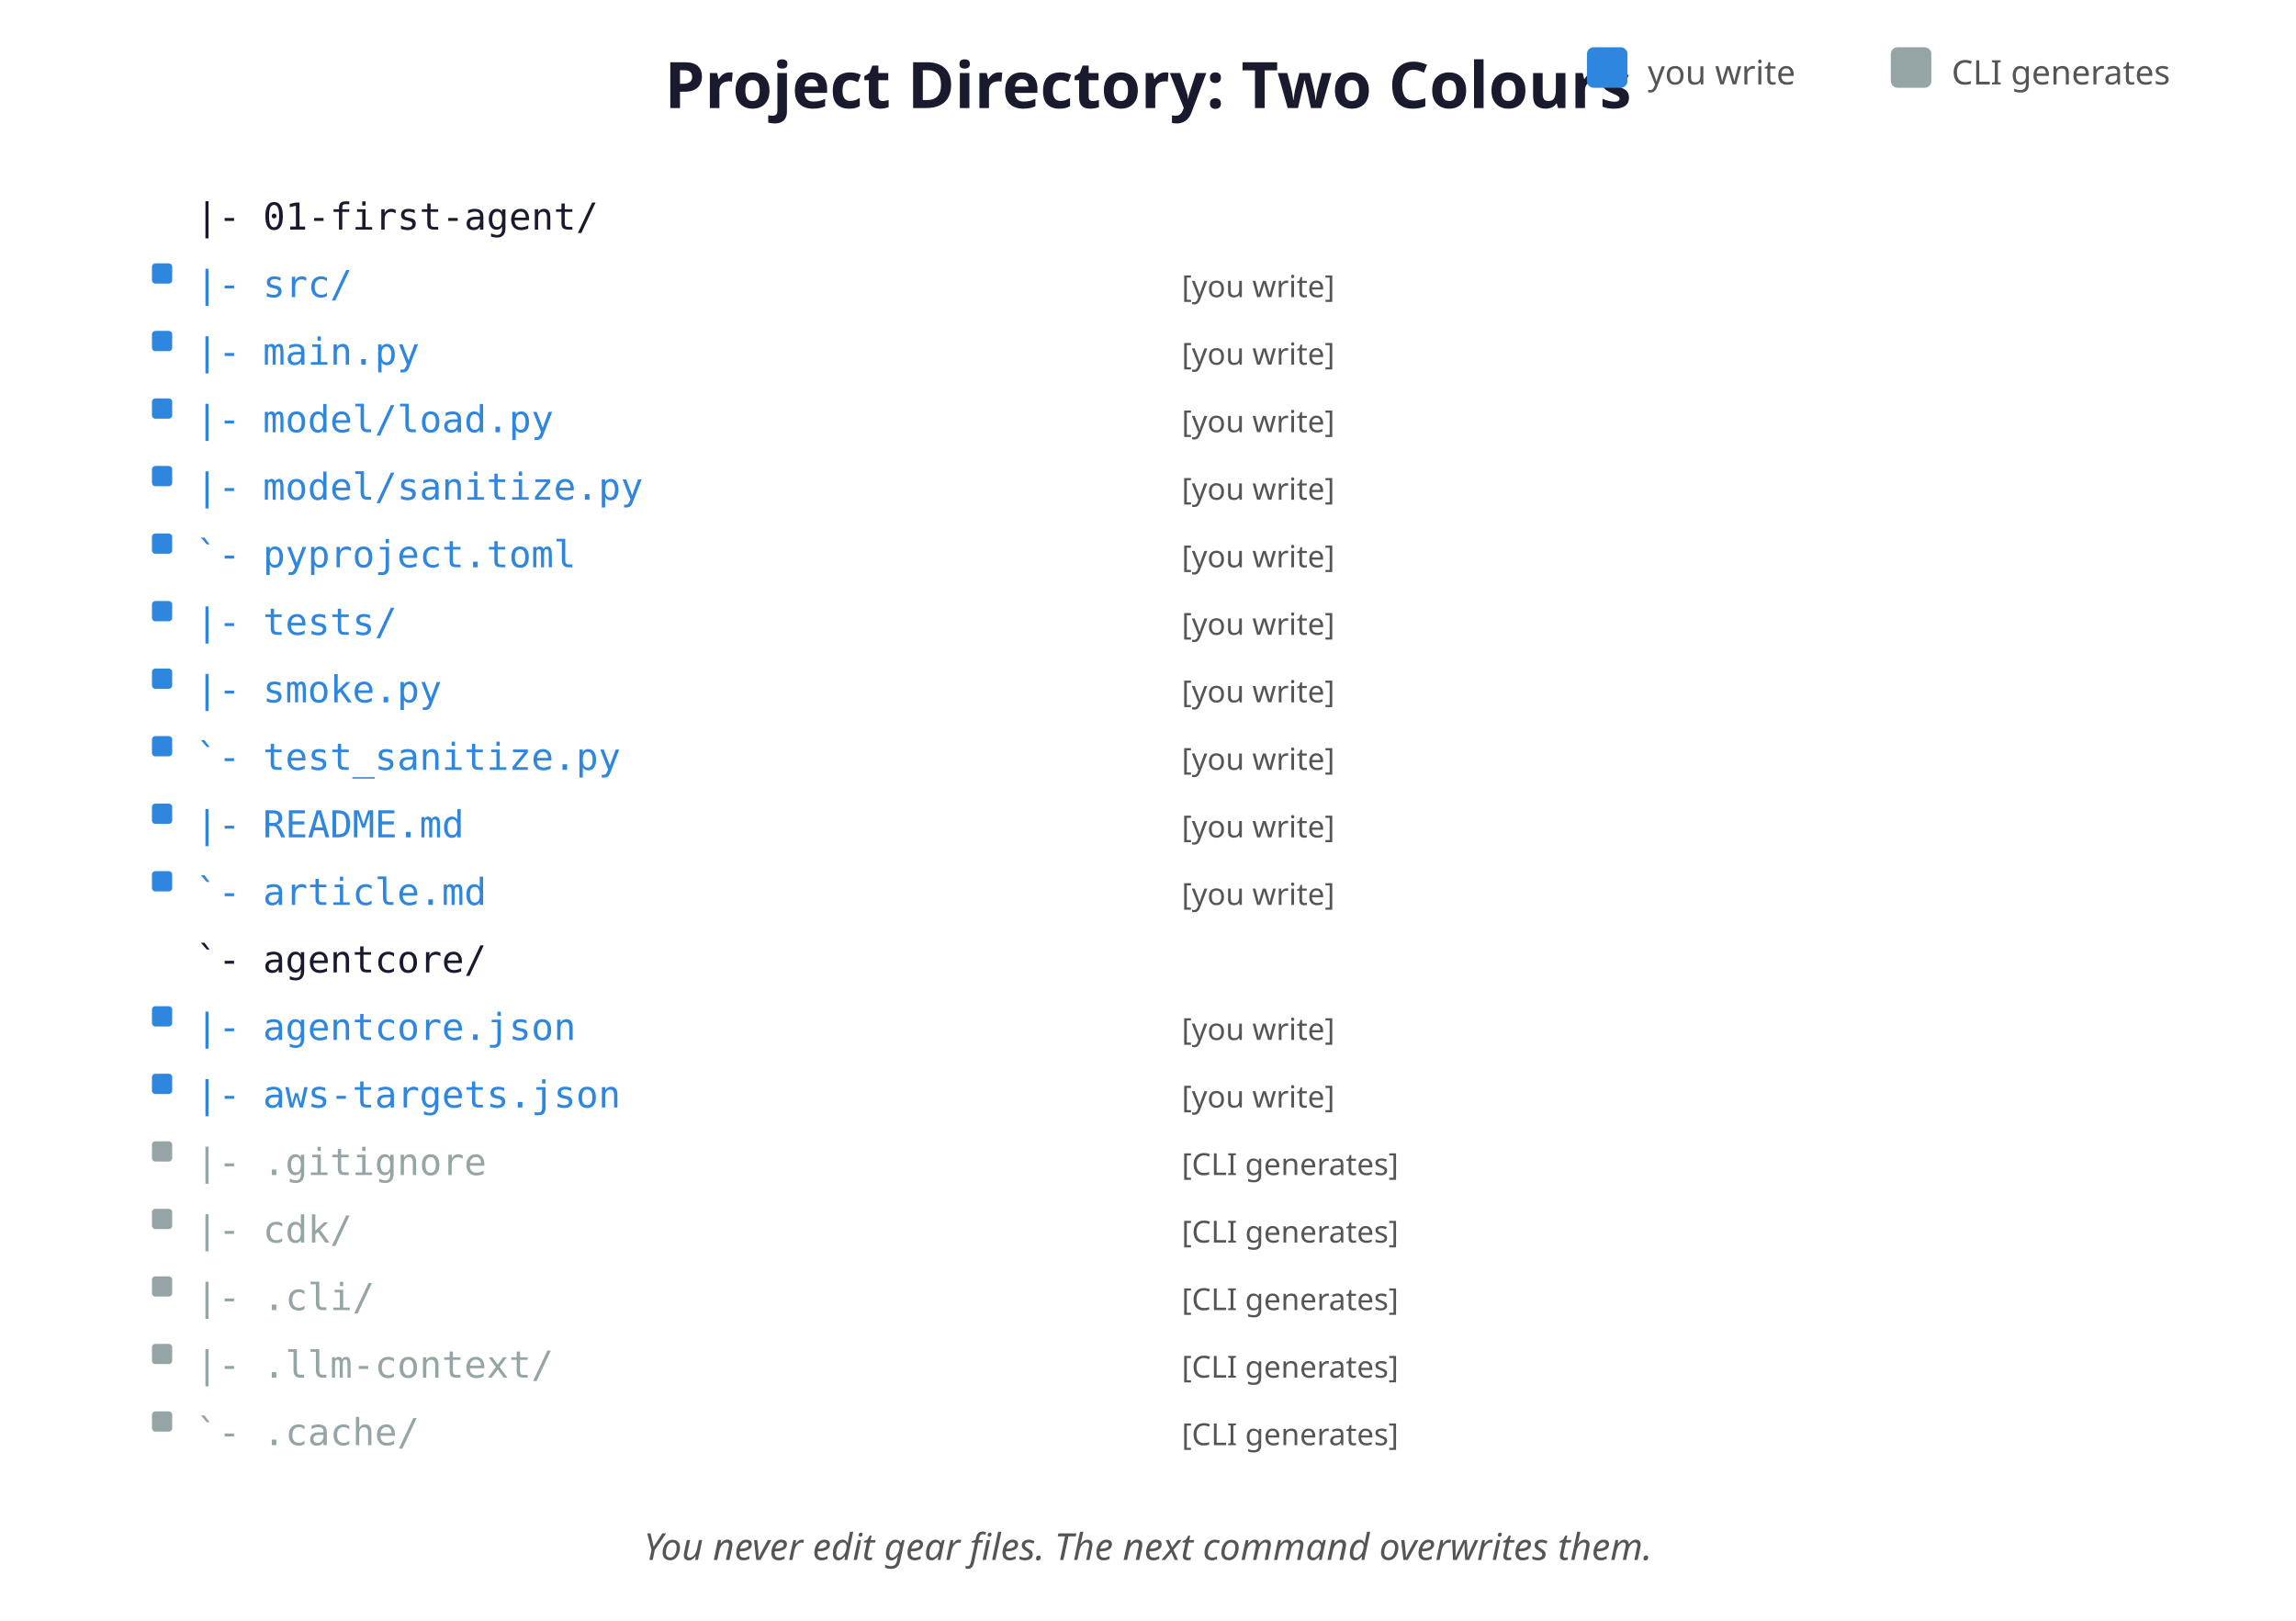
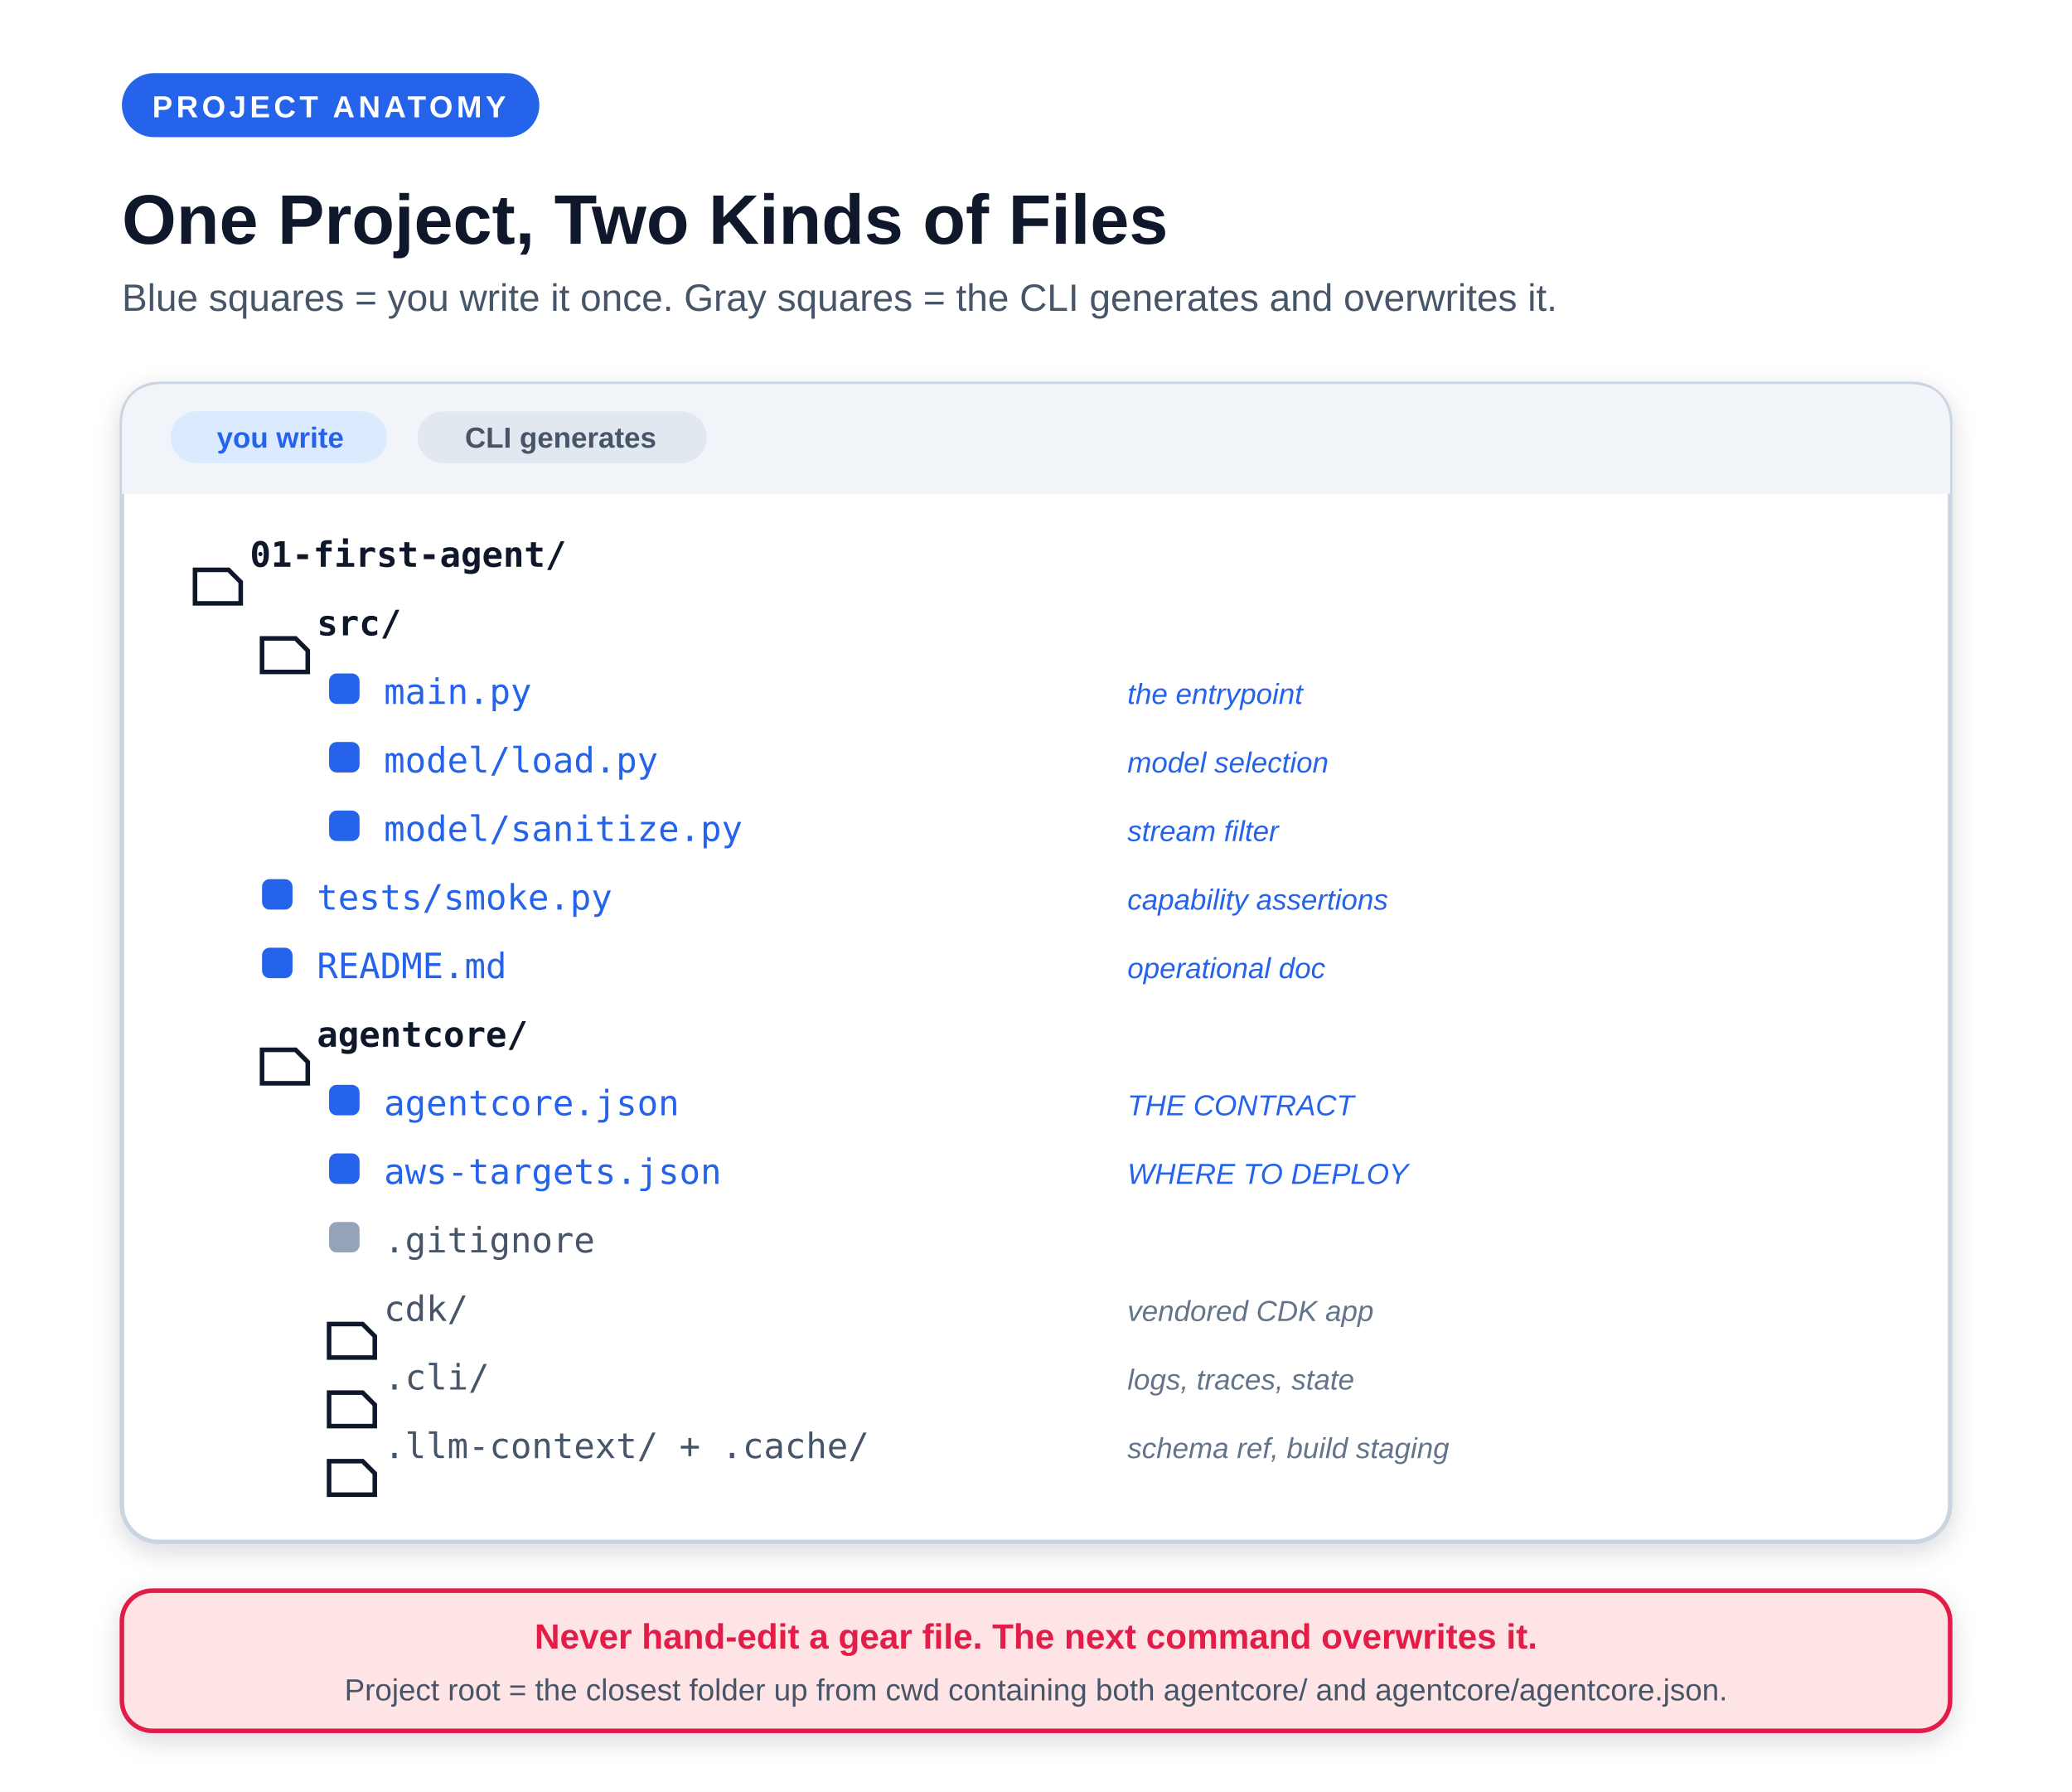
- <svg xmlns="http://www.w3.org/2000/svg" viewBox="0 0 680 480" width="680">
-   <rect width="680" height="480" fill="#FFFFFF" />
-   <text x="340" y="32" text-anchor="middle" font-family="sans-serif" font-size="19" font-weight="700" fill="#1A1A2E">Project Directory: Two Colours</text>
-   <rect x="470" y="14" width="12" height="12" rx="2" fill="#2E86DE" />
-   <text x="488" y="25" font-family="sans-serif" font-size="10" fill="#555555">you write</text>
-   <rect x="560" y="14" width="12" height="12" rx="2" fill="#95A5A6" />
-   <text x="578" y="25" font-family="sans-serif" font-size="10" fill="#555555">CLI generates</text>
-   <text x="58" y="68" font-family="monospace" font-size="11" fill="#1A1A2E">|- 01-first-agent/</text>
-   <rect x="45" y="78" width="6" height="6" rx="1" fill="#2E86DE" />
-   <text x="58" y="88" font-family="monospace" font-size="11" fill="#2E86DE">  |- src/</text>
-   <text x="350" y="88" font-family="sans-serif" font-size="9" fill="#555555"> [you write]</text>
-   <rect x="45" y="98" width="6" height="6" rx="1" fill="#2E86DE" />
-   <text x="58" y="108" font-family="monospace" font-size="11" fill="#2E86DE">    |- main.py</text>
-   <text x="350" y="108" font-family="sans-serif" font-size="9" fill="#555555"> [you write]</text>
-   <rect x="45" y="118" width="6" height="6" rx="1" fill="#2E86DE" />
-   <text x="58" y="128" font-family="monospace" font-size="11" fill="#2E86DE">    |- model/load.py</text>
-   <text x="350" y="128" font-family="sans-serif" font-size="9" fill="#555555"> [you write]</text>
-   <rect x="45" y="138" width="6" height="6" rx="1" fill="#2E86DE" />
-   <text x="58" y="148" font-family="monospace" font-size="11" fill="#2E86DE">    |- model/sanitize.py</text>
-   <text x="350" y="148" font-family="sans-serif" font-size="9" fill="#555555"> [you write]</text>
-   <rect x="45" y="158" width="6" height="6" rx="1" fill="#2E86DE" />
-   <text x="58" y="168" font-family="monospace" font-size="11" fill="#2E86DE">    `- pyproject.toml</text>
-   <text x="350" y="168" font-family="sans-serif" font-size="9" fill="#555555"> [you write]</text>
-   <rect x="45" y="178" width="6" height="6" rx="1" fill="#2E86DE" />
-   <text x="58" y="188" font-family="monospace" font-size="11" fill="#2E86DE">  |- tests/</text>
-   <text x="350" y="188" font-family="sans-serif" font-size="9" fill="#555555"> [you write]</text>
-   <rect x="45" y="198" width="6" height="6" rx="1" fill="#2E86DE" />
-   <text x="58" y="208" font-family="monospace" font-size="11" fill="#2E86DE">    |- smoke.py</text>
-   <text x="350" y="208" font-family="sans-serif" font-size="9" fill="#555555"> [you write]</text>
-   <rect x="45" y="218" width="6" height="6" rx="1" fill="#2E86DE" />
-   <text x="58" y="228" font-family="monospace" font-size="11" fill="#2E86DE">    `- test_sanitize.py</text>
-   <text x="350" y="228" font-family="sans-serif" font-size="9" fill="#555555"> [you write]</text>
-   <rect x="45" y="238" width="6" height="6" rx="1" fill="#2E86DE" />
-   <text x="58" y="248" font-family="monospace" font-size="11" fill="#2E86DE">  |- README.md</text>
-   <text x="350" y="248" font-family="sans-serif" font-size="9" fill="#555555"> [you write]</text>
-   <rect x="45" y="258" width="6" height="6" rx="1" fill="#2E86DE" />
-   <text x="58" y="268" font-family="monospace" font-size="11" fill="#2E86DE">  `- article.md</text>
-   <text x="350" y="268" font-family="sans-serif" font-size="9" fill="#555555"> [you write]</text>
-   <text x="58" y="288" font-family="monospace" font-size="11" fill="#1A1A2E">  `- agentcore/</text>
-   <rect x="45" y="298" width="6" height="6" rx="1" fill="#2E86DE" />
-   <text x="58" y="308" font-family="monospace" font-size="11" fill="#2E86DE">    |- agentcore.json</text>
-   <text x="350" y="308" font-family="sans-serif" font-size="9" fill="#555555"> [you write]</text>
-   <rect x="45" y="318" width="6" height="6" rx="1" fill="#2E86DE" />
-   <text x="58" y="328" font-family="monospace" font-size="11" fill="#2E86DE">    |- aws-targets.json</text>
-   <text x="350" y="328" font-family="sans-serif" font-size="9" fill="#555555"> [you write]</text>
-   <rect x="45" y="338" width="6" height="6" rx="1" fill="#95A5A6" />
-   <text x="58" y="348" font-family="monospace" font-size="11" fill="#95A5A6">    |- .gitignore</text>
-   <text x="350" y="348" font-family="sans-serif" font-size="9" fill="#555555"> [CLI generates]</text>
-   <rect x="45" y="358" width="6" height="6" rx="1" fill="#95A5A6" />
-   <text x="58" y="368" font-family="monospace" font-size="11" fill="#95A5A6">    |- cdk/</text>
-   <text x="350" y="368" font-family="sans-serif" font-size="9" fill="#555555"> [CLI generates]</text>
-   <rect x="45" y="378" width="6" height="6" rx="1" fill="#95A5A6" />
-   <text x="58" y="388" font-family="monospace" font-size="11" fill="#95A5A6">    |- .cli/</text>
-   <text x="350" y="388" font-family="sans-serif" font-size="9" fill="#555555"> [CLI generates]</text>
-   <rect x="45" y="398" width="6" height="6" rx="1" fill="#95A5A6" />
-   <text x="58" y="408" font-family="monospace" font-size="11" fill="#95A5A6">    |- .llm-context/</text>
-   <text x="350" y="408" font-family="sans-serif" font-size="9" fill="#555555"> [CLI generates]</text>
-   <rect x="45" y="418" width="6" height="6" rx="1" fill="#95A5A6" />
-   <text x="58" y="428" font-family="monospace" font-size="11" fill="#95A5A6">    `- .cache/</text>
-   <text x="350" y="428" font-family="sans-serif" font-size="9" fill="#555555"> [CLI generates]</text>
-   <text x="340" y="462" text-anchor="middle" font-family="sans-serif" font-size="11" font-style="italic" fill="#555555">You never edit gear files. The next command overwrites them.</text>
+ <svg xmlns="http://www.w3.org/2000/svg" viewBox="0 0 680 588" width="680">
+   <rect width="680" height="588" fill="white" />
+   <defs>
+     <filter id="ds" x="-30%" y="-30%" width="160%" height="160%">
+       <feDropShadow dx="0" dy="2.5" stdDeviation="4" flood-color="#0F172A" flood-opacity="0.15" />
+     </filter>
+     <linearGradient id="g-blue" x1="0" y1="0" x2="0" y2="1">
+       <stop offset="0" stop-color="#3B82F6" />
+       <stop offset="1" stop-color="#1D4ED8" />
+     </linearGradient>
+     <linearGradient id="g-purple" x1="0" y1="0" x2="0" y2="1">
+       <stop offset="0" stop-color="#8B5CF6" />
+       <stop offset="1" stop-color="#6D28D9" />
+     </linearGradient>
+     <linearGradient id="g-orange" x1="0" y1="0" x2="0" y2="1">
+       <stop offset="0" stop-color="#FF9900" />
+       <stop offset="1" stop-color="#EA580C" />
+     </linearGradient>
+     <linearGradient id="g-green" x1="0" y1="0" x2="0" y2="1">
+       <stop offset="0" stop-color="#10B981" />
+       <stop offset="1" stop-color="#047857" />
+     </linearGradient>
+     <linearGradient id="g-red" x1="0" y1="0" x2="0" y2="1">
+       <stop offset="0" stop-color="#F43F5E" />
+       <stop offset="1" stop-color="#BE123C" />
+     </linearGradient>
+     <linearGradient id="g-teal" x1="0" y1="0" x2="0" y2="1">
+       <stop offset="0" stop-color="#14B8A6" />
+       <stop offset="1" stop-color="#0F766E" />
+     </linearGradient>
+     <linearGradient id="g-ink" x1="0" y1="0" x2="1" y2="0">
+       <stop offset="0" stop-color="#0F172A" />
+       <stop offset="1" stop-color="#1E3A8A" />
+     </linearGradient>
+     <linearGradient id="g-ribbon" x1="0" y1="0" x2="1" y2="0">
+       <stop offset="0" stop-color="#2563EB" />
+       <stop offset="0.35" stop-color="#0D9488" />
+       <stop offset="0.65" stop-color="#EA580C" />
+       <stop offset="1" stop-color="#E11D48" />
+     </linearGradient>
+   </defs>
+   <rect x="40" y="24" width="137" height="21" rx="10.5" fill="#2563EB" />
+   <text x="108" y="38.5" text-anchor="middle" font-family="'Helvetica Neue', 'PingFang SC', Arial, sans-serif" font-size="10" font-weight="700" letter-spacing="1.2" fill="white">PROJECT ANATOMY</text>
+   <text x="40" y="80" font-family="'Helvetica Neue', 'PingFang SC', Arial, sans-serif" font-size="23" font-weight="800" fill="#0F172A">One Project, Two Kinds of Files</text>
+   <text x="40" y="102" font-family="'Helvetica Neue', 'PingFang SC', Arial, sans-serif" font-size="12.5" fill="#475569">Blue squares = you write it once. Gray squares = the CLI generates and overwrites it.</text>
+   <rect x="40" y="126" width="600" height="380" rx="12" fill="white" stroke="#CBD5E1" stroke-width="1.5" filter="url(#ds)" />
+   <path d="M 40 162 L 40 140 Q 40 126 54 126 L 626 126 Q 640 126 640 140 L 640 162 Z" fill="#F1F5F9" />
+   <rect x="56" y="135" width="71" height="17" rx="8.5" fill="#DBEAFE" opacity="1" />
+   <text x="92" y="146.9" text-anchor="middle" font-family="'Helvetica Neue', 'PingFang SC', Arial, sans-serif" font-size="9.5" font-weight="700" fill="#2563EB">you write</text>
+   <rect x="137.01" y="135" width="95" height="17" rx="8.5" fill="#E2E8F0" opacity="1" />
+   <text x="184" y="146.9" text-anchor="middle" font-family="'Helvetica Neue', 'PingFang SC', Arial, sans-serif" font-size="9.5" font-weight="700" fill="#475569">CLI generates</text>
+   <path d="M 64 187.0 h 11 l 4 4 v 7 h -15 Z" fill="none" stroke="#0F172A" stroke-width="1.5" />
+   <text x="82" y="186.0" font-family="'SF Mono', Menlo, Consolas, monospace" font-size="11.5" font-weight="700" fill="#0F172A">01-first-agent/</text>
+   <path d="M 86 209.5 h 11 l 4 4 v 7 h -15 Z" fill="none" stroke="#0F172A" stroke-width="1.5" />
+   <text x="104" y="208.5" font-family="'SF Mono', Menlo, Consolas, monospace" font-size="11.5" font-weight="700" fill="#0F172A">src/</text>
+   <rect x="108" y="221.0" width="10" height="10" rx="2.5" fill="#2563EB" />
+   <text x="126" y="231.0" font-family="'SF Mono', Menlo, Consolas, monospace" font-size="11.5" font-weight="500" fill="#2563EB">main.py</text>
+   <text x="370" y="231.0" font-family="'Helvetica Neue', 'PingFang SC', Arial, sans-serif" font-size="9.5" font-style="italic" fill="#2563EB">the entrypoint</text>
+   <rect x="108" y="243.5" width="10" height="10" rx="2.5" fill="#2563EB" />
+   <text x="126" y="253.5" font-family="'SF Mono', Menlo, Consolas, monospace" font-size="11.5" font-weight="500" fill="#2563EB">model/load.py</text>
+   <text x="370" y="253.5" font-family="'Helvetica Neue', 'PingFang SC', Arial, sans-serif" font-size="9.5" font-style="italic" fill="#2563EB">model selection</text>
+   <rect x="108" y="266.0" width="10" height="10" rx="2.5" fill="#2563EB" />
+   <text x="126" y="276.0" font-family="'SF Mono', Menlo, Consolas, monospace" font-size="11.5" font-weight="500" fill="#2563EB">model/sanitize.py</text>
+   <text x="370" y="276.0" font-family="'Helvetica Neue', 'PingFang SC', Arial, sans-serif" font-size="9.5" font-style="italic" fill="#2563EB">stream filter</text>
+   <rect x="86" y="288.5" width="10" height="10" rx="2.5" fill="#2563EB" />
+   <text x="104" y="298.5" font-family="'SF Mono', Menlo, Consolas, monospace" font-size="11.5" font-weight="500" fill="#2563EB">tests/smoke.py</text>
+   <text x="370" y="298.5" font-family="'Helvetica Neue', 'PingFang SC', Arial, sans-serif" font-size="9.5" font-style="italic" fill="#2563EB">capability assertions</text>
+   <rect x="86" y="311.0" width="10" height="10" rx="2.5" fill="#2563EB" />
+   <text x="104" y="321.0" font-family="'SF Mono', Menlo, Consolas, monospace" font-size="11.5" font-weight="500" fill="#2563EB">README.md</text>
+   <text x="370" y="321.0" font-family="'Helvetica Neue', 'PingFang SC', Arial, sans-serif" font-size="9.5" font-style="italic" fill="#2563EB">operational doc</text>
+   <path d="M 86 344.5 h 11 l 4 4 v 7 h -15 Z" fill="none" stroke="#0F172A" stroke-width="1.5" />
+   <text x="104" y="343.5" font-family="'SF Mono', Menlo, Consolas, monospace" font-size="11.5" font-weight="700" fill="#0F172A">agentcore/</text>
+   <rect x="108" y="356.0" width="10" height="10" rx="2.5" fill="#2563EB" />
+   <text x="126" y="366.0" font-family="'SF Mono', Menlo, Consolas, monospace" font-size="11.5" font-weight="500" fill="#2563EB">agentcore.json</text>
+   <text x="370" y="366.0" font-family="'Helvetica Neue', 'PingFang SC', Arial, sans-serif" font-size="9.5" font-style="italic" fill="#2563EB">THE CONTRACT</text>
+   <rect x="108" y="378.5" width="10" height="10" rx="2.5" fill="#2563EB" />
+   <text x="126" y="388.5" font-family="'SF Mono', Menlo, Consolas, monospace" font-size="11.5" font-weight="500" fill="#2563EB">aws-targets.json</text>
+   <text x="370" y="388.5" font-family="'Helvetica Neue', 'PingFang SC', Arial, sans-serif" font-size="9.5" font-style="italic" fill="#2563EB">WHERE TO DEPLOY</text>
+   <rect x="108" y="401.0" width="10" height="10" rx="2.5" fill="#94A3B8" />
+   <text x="126" y="411.0" font-family="'SF Mono', Menlo, Consolas, monospace" font-size="11.5" font-weight="500" fill="#475569">.gitignore</text>
+   <path d="M 108 434.5 h 11 l 4 4 v 7 h -15 Z" fill="none" stroke="#0F172A" stroke-width="1.5" />
+   <text x="126" y="433.5" font-family="'SF Mono', Menlo, Consolas, monospace" font-size="11.5" font-weight="500" fill="#475569">cdk/</text>
+   <text x="370" y="433.5" font-family="'Helvetica Neue', 'PingFang SC', Arial, sans-serif" font-size="9.5" font-style="italic" fill="#64748B">vendored CDK app</text>
+   <path d="M 108 457.0 h 11 l 4 4 v 7 h -15 Z" fill="none" stroke="#0F172A" stroke-width="1.5" />
+   <text x="126" y="456.0" font-family="'SF Mono', Menlo, Consolas, monospace" font-size="11.5" font-weight="500" fill="#475569">.cli/</text>
+   <text x="370" y="456.0" font-family="'Helvetica Neue', 'PingFang SC', Arial, sans-serif" font-size="9.5" font-style="italic" fill="#64748B">logs, traces, state</text>
+   <path d="M 108 479.5 h 11 l 4 4 v 7 h -15 Z" fill="none" stroke="#0F172A" stroke-width="1.5" />
+   <text x="126" y="478.5" font-family="'SF Mono', Menlo, Consolas, monospace" font-size="11.5" font-weight="500" fill="#475569">.llm-context/ + .cache/</text>
+   <text x="370" y="478.5" font-family="'Helvetica Neue', 'PingFang SC', Arial, sans-serif" font-size="9.5" font-style="italic" fill="#64748B">schema ref, build staging</text>
+   <rect x="40" y="522" width="600" height="46" rx="10" fill="#FFE4E6" stroke="#E11D48" stroke-width="1.5" filter="url(#ds)" />
+   <text x="340" y="541" text-anchor="middle" font-family="'Helvetica Neue', 'PingFang SC', Arial, sans-serif" font-size="11.5" font-weight="800" fill="#E11D48">Never hand-edit a gear file. The next command overwrites it.</text>
+   <text x="340" y="558" text-anchor="middle" font-family="'Helvetica Neue', 'PingFang SC', Arial, sans-serif" font-size="10" fill="#475569">Project root = the closest folder up from cwd containing both agentcore/ and agentcore/agentcore.json.</text>
</svg>
